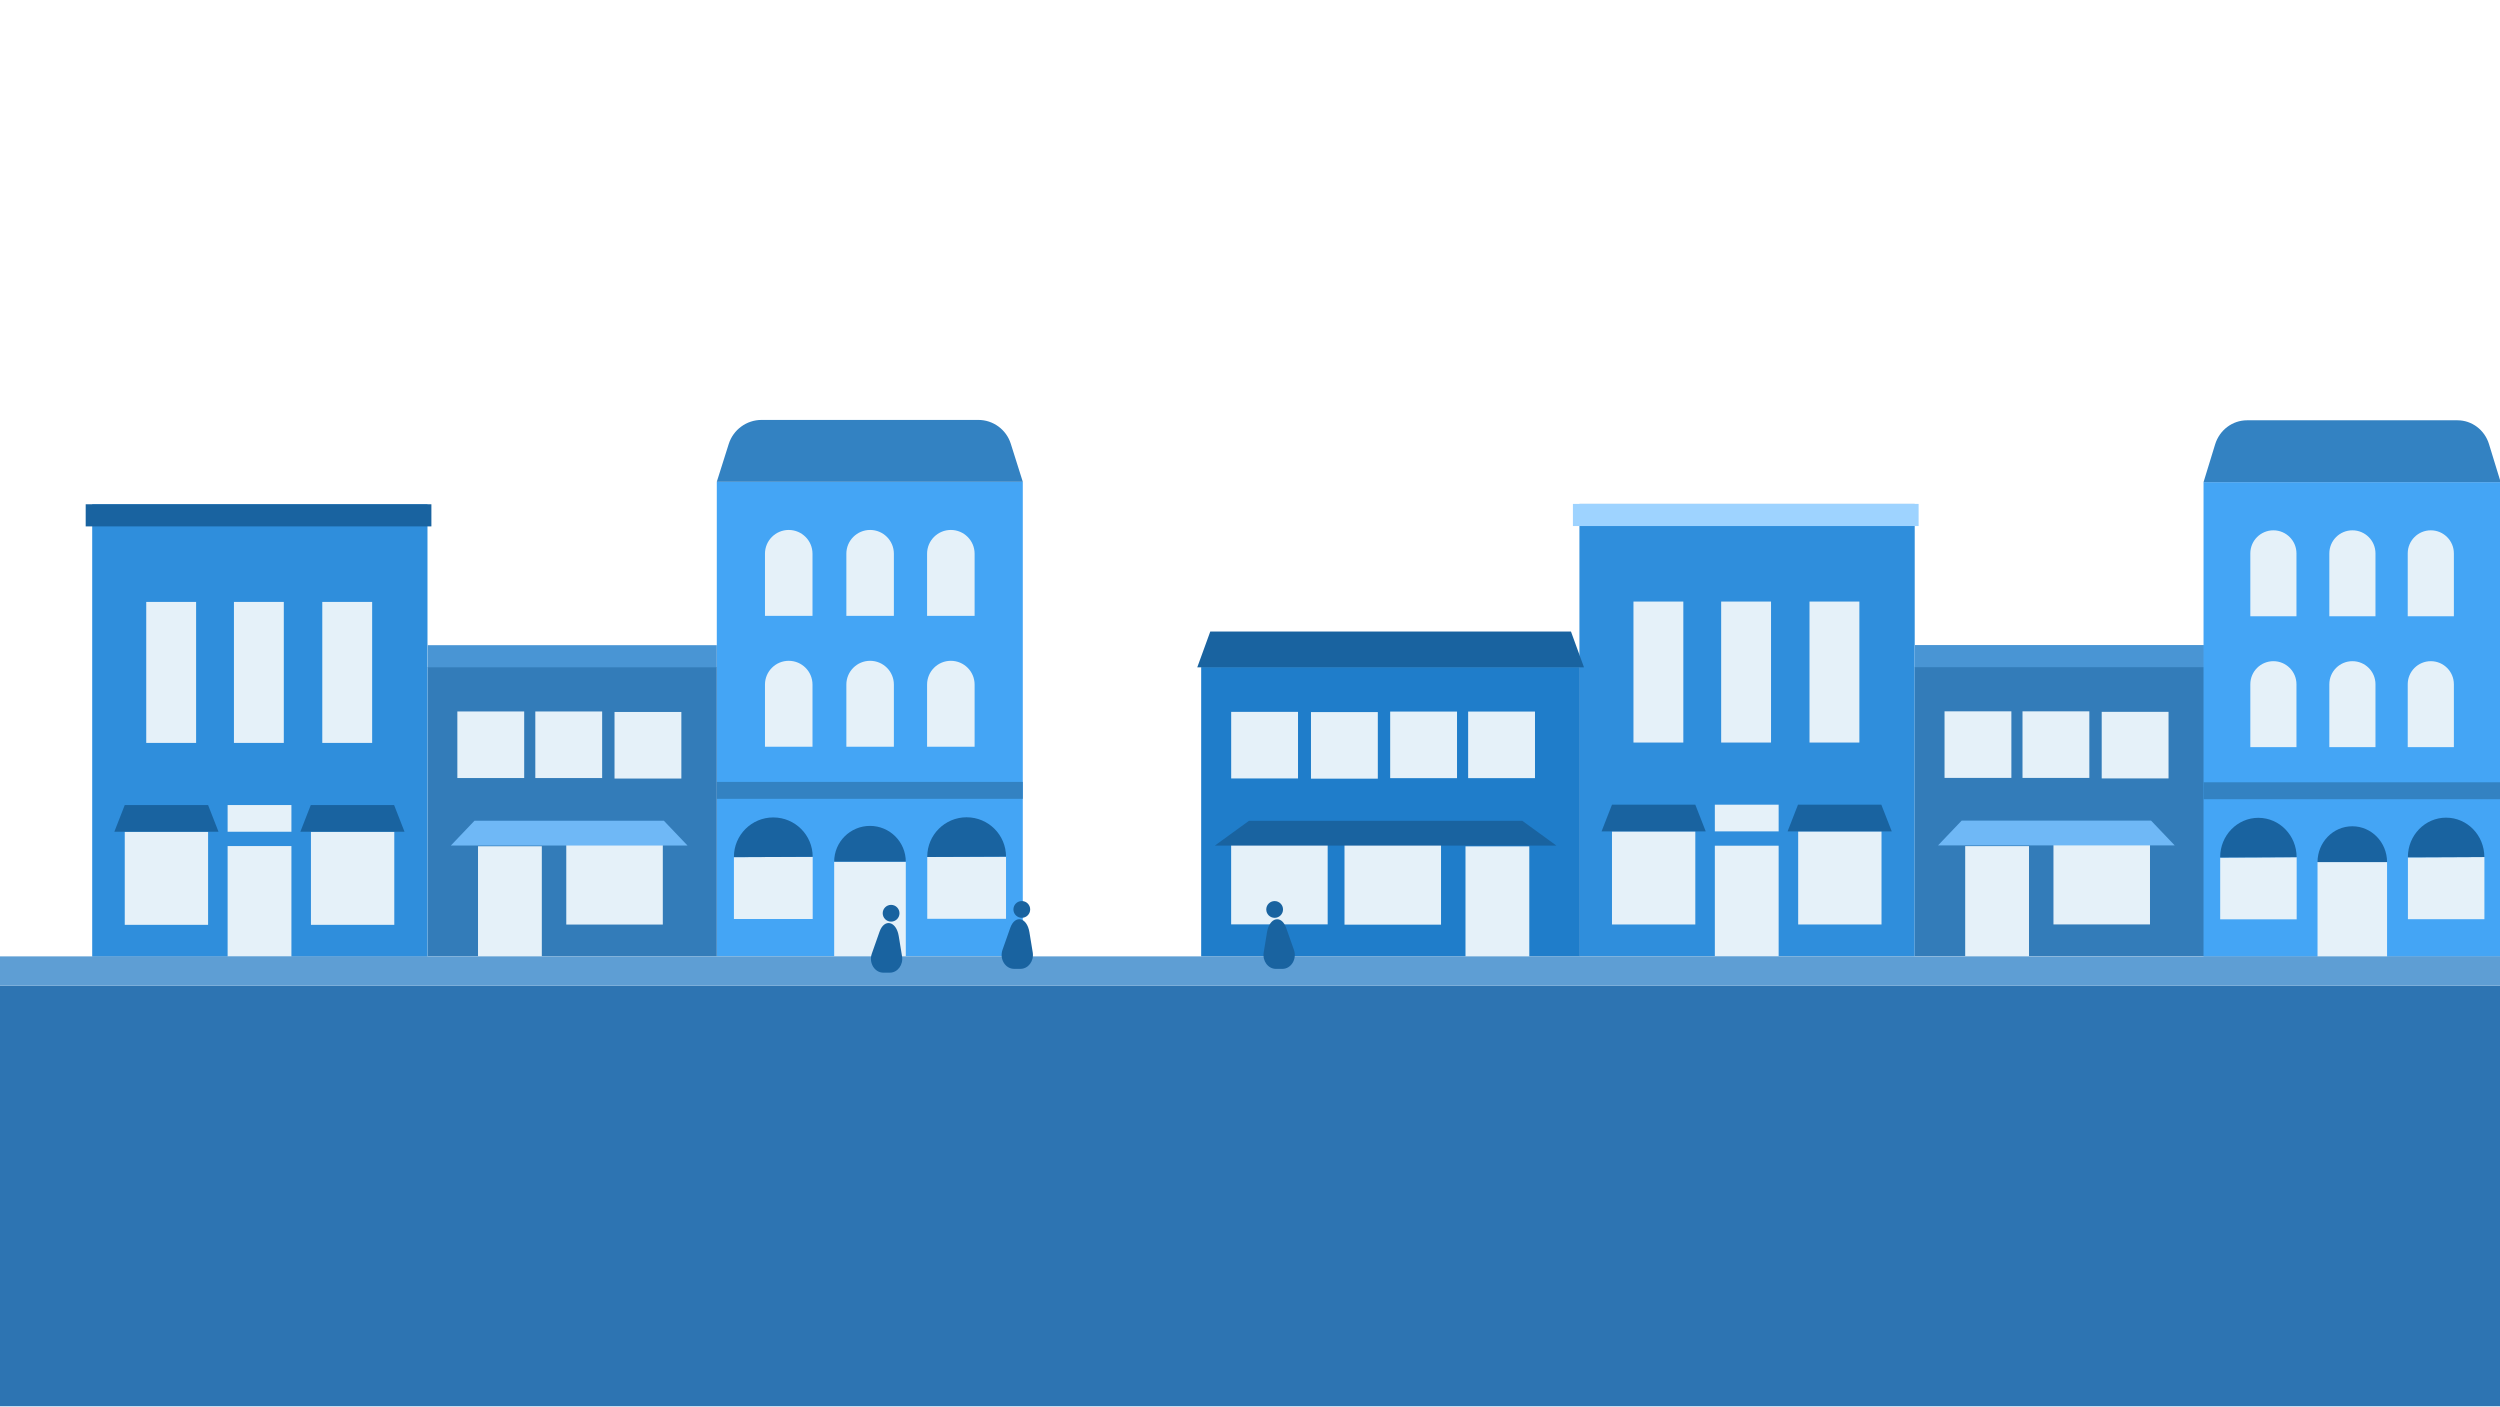
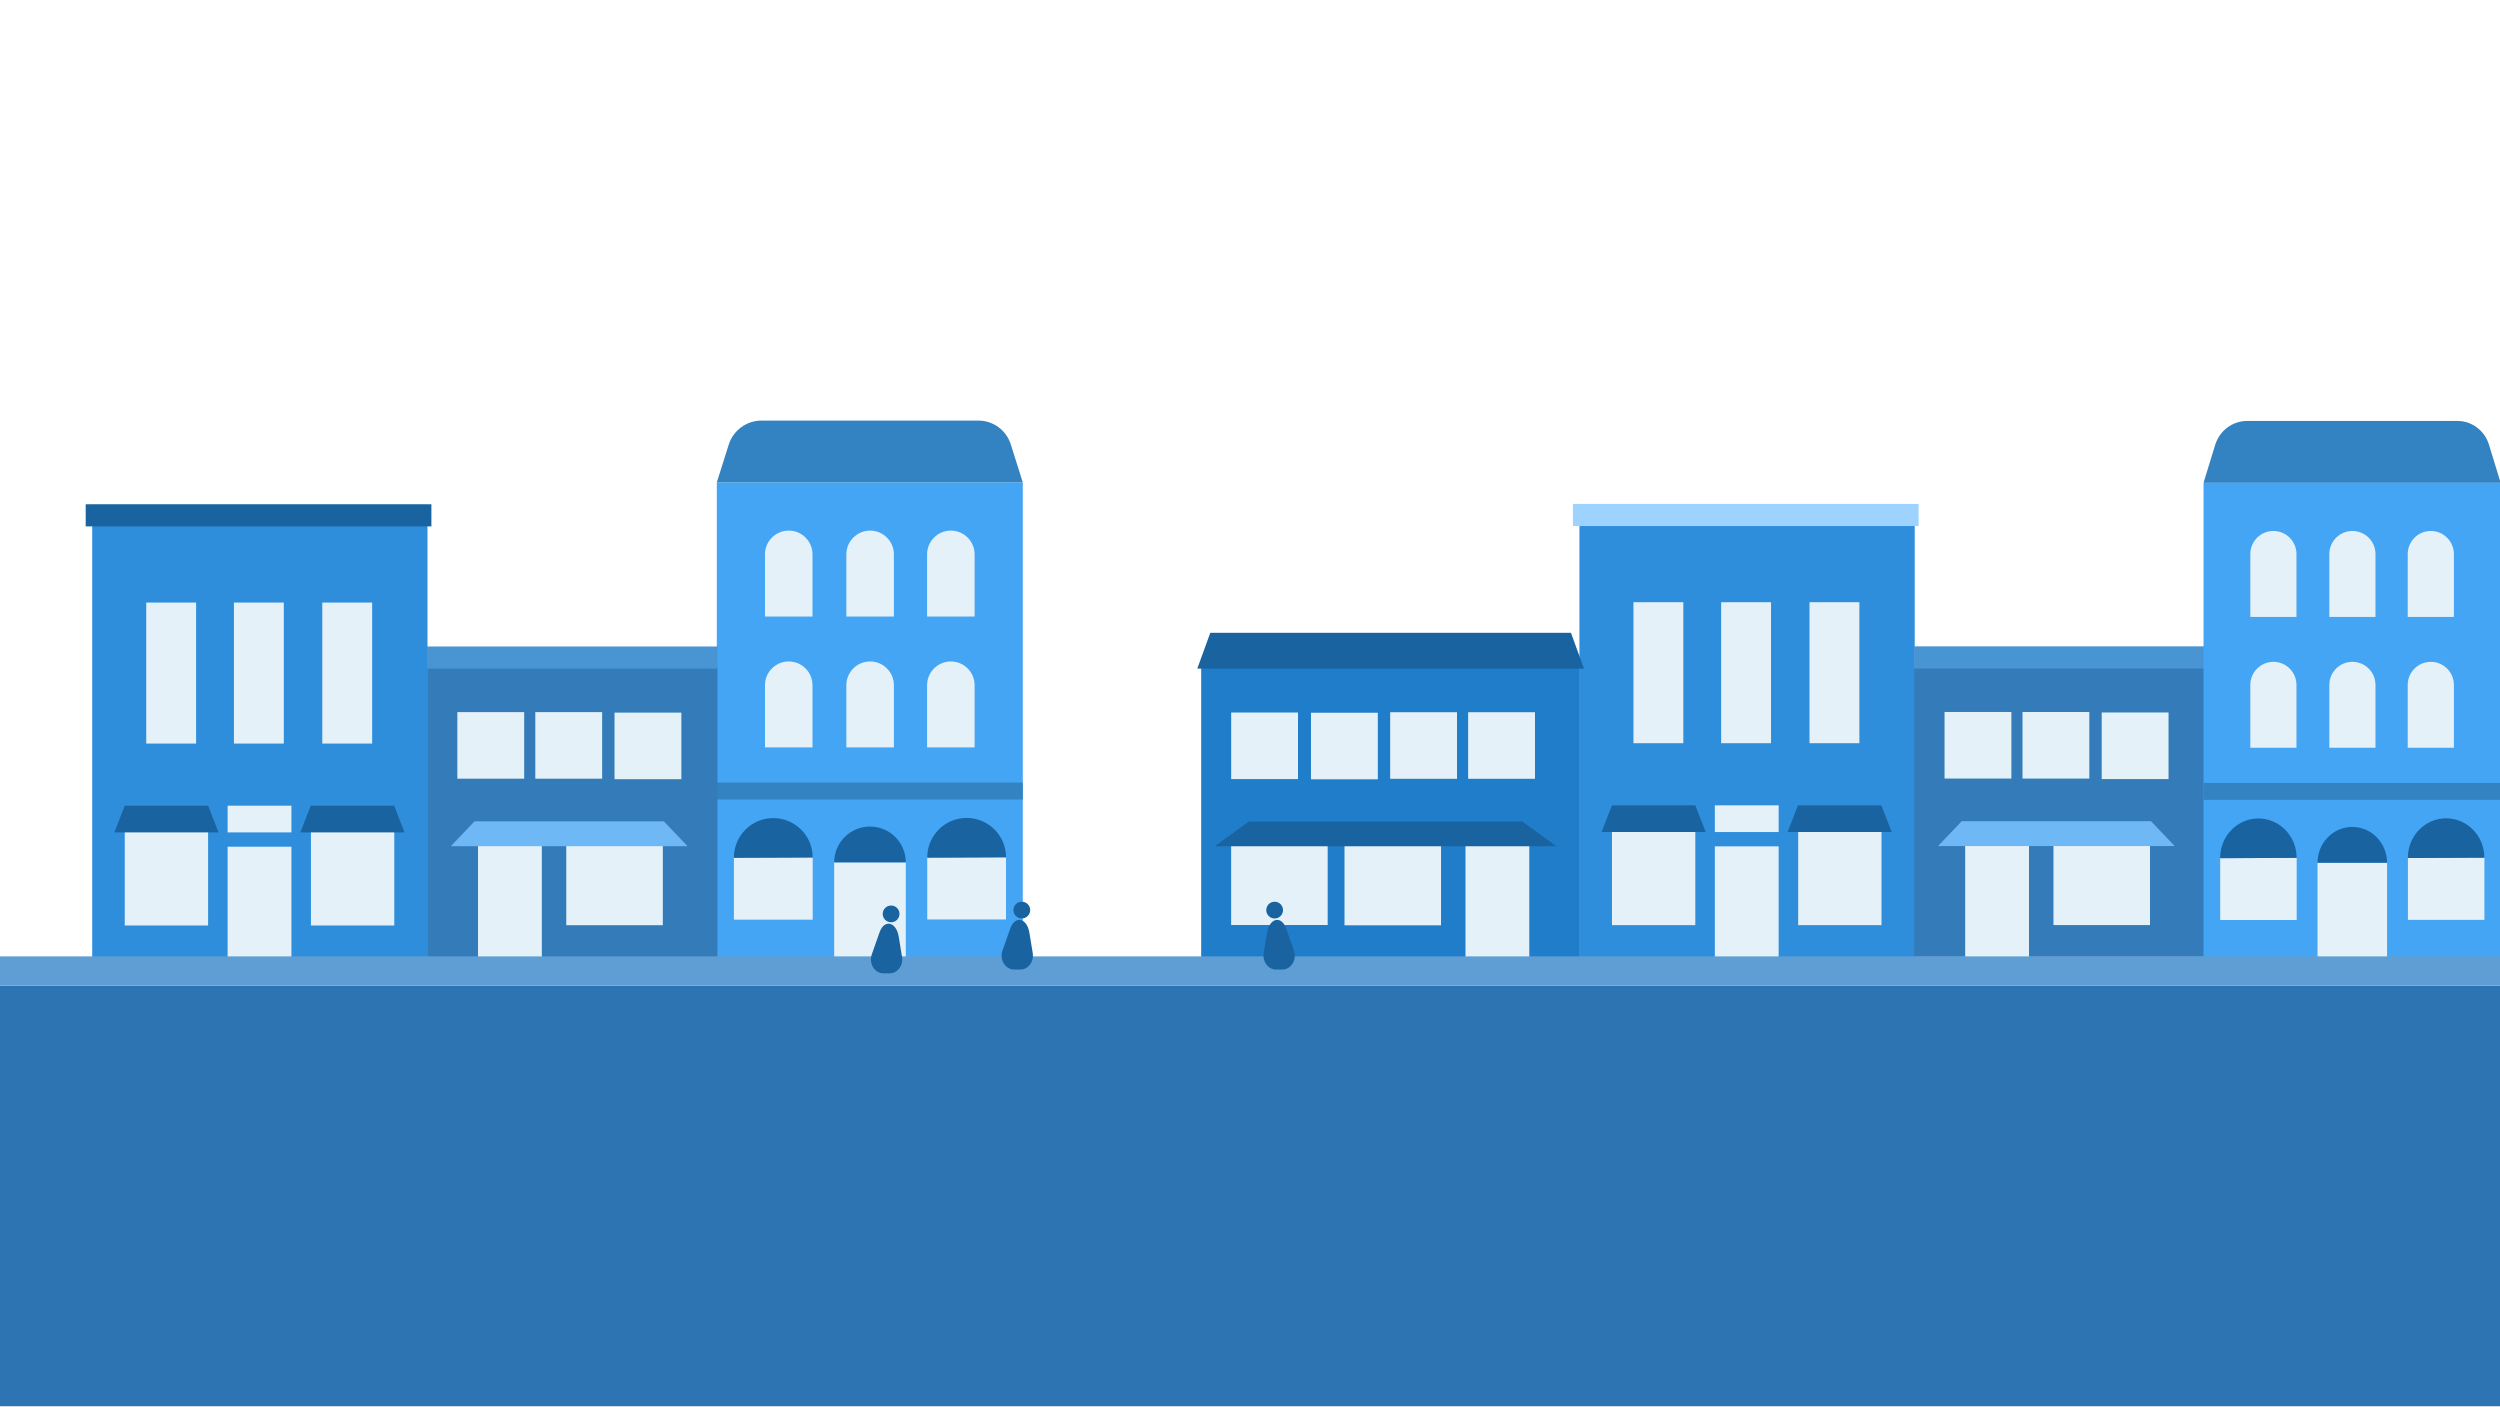
<svg xmlns="http://www.w3.org/2000/svg" viewBox="0 0 3840 2160">
  <g id="tourPages-move">
-     <rect x="2426" y="774" width="515" height="695" style="fill: #2f8edc; stroke-width: 0px;" />
-     <rect x="2509" y="924" width="76.59" height="216.56" style="fill: #e5f1f9; stroke-width: 0px;" />
-     <rect x="2643.71" y="924" width="76.59" height="216.56" style="fill: #e5f1f9; stroke-width: 0px;" />
-     <rect x="2779.41" y="924" width="76.59" height="216.56" style="fill: #e5f1f9; stroke-width: 0px;" />
-     <rect x="2476" y="1277" width="128" height="143" style="fill: #e5f1f9; stroke-width: 0px;" />
-     <rect x="2634" y="1299" width="98" height="170" style="fill: #e5f1f9; stroke-width: 0px;" />
-     <rect x="2634" y="1236" width="98" height="41" style="fill: #e5f1f9; stroke-width: 0px;" />
-     <rect x="2762" y="1277" width="128" height="143" style="fill: #e5f1f9; stroke-width: 0px;" />
-     <polygon points="2620 1277 2460 1277 2476 1236 2604 1236 2620 1277" style="fill: #1963a0; stroke-width: 0px;" />
-     <polygon points="2905.73 1277 2745.73 1277 2761.73 1236 2889.73 1236 2905.73 1277" style="fill: #1963a0; stroke-width: 0px;" />
-     <rect x="1845" y="1024.63" width="581.51" height="444.47" style="fill: #1f7dca; stroke-width: 0px;" />
-     <rect x="1891.03" y="1286.89" width="148.27" height="132.94" style="fill: #e5f1f9; stroke-width: 0px;" />
-     <rect x="2251" y="1300" width="98" height="170" style="fill: #e5f1f9; stroke-width: 0px;" />
-     <rect x="2065.15" y="1287.34" width="148.27" height="132.94" style="fill: #e5f1f9; stroke-width: 0px;" />
-     <polygon points="2390.71 1298.88 1865.92 1298.88 1918.4 1260.76 2338.23 1260.76 2390.71 1298.88" style="fill: #1963a0; stroke-width: 0px;" />
-     <rect x="1891.09" y="1093.43" width="102.66" height="102.26" style="fill: #e5f1f9; stroke-width: 0px;" />
-     <rect x="2013.66" y="1093.76" width="102.66" height="102.26" style="fill: #e5f1f9; stroke-width: 0px;" />
-     <rect x="2135.32" y="1092.98" width="102.66" height="102.26" style="fill: #e5f1f9; stroke-width: 0px;" />
-     <rect x="2255.08" y="1092.96" width="102.66" height="102.26" style="fill: #e5f1f9; stroke-width: 0px;" />
+     <rect x="2426" y="775" width="515" height="695" style="fill: #2f8edc; stroke-width: 0px;" />
+     <rect x="2509" y="925" width="76.59" height="216.56" style="fill: #e5f1f9; stroke-width: 0px;" />
+     <rect x="2643.71" y="925" width="76.59" height="216.56" style="fill: #e5f1f9; stroke-width: 0px;" />
+     <rect x="2779.41" y="925" width="76.59" height="216.56" style="fill: #e5f1f9; stroke-width: 0px;" />
+     <rect x="2476" y="1274" width="128" height="147" style="fill: #e5f1f9; stroke-width: 0px;" />
+     <rect x="2634" y="1300" width="98" height="170" style="fill: #e5f1f9; stroke-width: 0px;" />
+     <rect x="2634" y="1237" width="98" height="41" style="fill: #e5f1f9; stroke-width: 0px;" />
+     <rect x="2762" y="1274" width="128" height="147" style="fill: #e5f1f9; stroke-width: 0px;" />
+     <polygon points="2620 1278 2460 1278 2476 1237 2604 1237 2620 1278" style="fill: #1963a0; stroke-width: 0px;" />
+     <polygon points="2905.73 1278 2745.73 1278 2761.73 1237 2889.73 1237 2905.73 1278" style="fill: #1963a0; stroke-width: 0px;" />
+     <rect x="1845" y="1025.63" width="581.51" height="444.47" style="fill: #1f7dca; stroke-width: 0px;" />
+     <rect x="1891.03" y="1287.89" width="148.27" height="132.94" style="fill: #e5f1f9; stroke-width: 0px;" />
+     <rect x="2251" y="1295" width="98" height="176" style="fill: #e5f1f9; stroke-width: 0px;" />
+     <rect x="2065.15" y="1288.34" width="148.27" height="132.94" style="fill: #e5f1f9; stroke-width: 0px;" />
+     <polygon points="2390.71 1299.88 1865.92 1299.88 1918.4 1261.76 2338.23 1261.76 2390.71 1299.88" style="fill: #1963a0; stroke-width: 0px;" />
+     <rect x="1891.09" y="1094.43" width="102.66" height="102.26" style="fill: #e5f1f9; stroke-width: 0px;" />
+     <rect x="2013.66" y="1094.76" width="102.66" height="102.26" style="fill: #e5f1f9; stroke-width: 0px;" />
+     <rect x="2135.32" y="1093.98" width="102.66" height="102.26" style="fill: #e5f1f9; stroke-width: 0px;" />
+     <rect x="2255.08" y="1093.96" width="102.66" height="102.26" style="fill: #e5f1f9; stroke-width: 0px;" />
    <rect x="2416" y="774" width="531" height="34" style="fill: #9ed3ff; stroke-width: 0px;" />
-     <rect x="1101" y="740" width="470" height="729" style="fill: #44a5f5; stroke-width: 0px;" />
-     <path d="M1211.5,1015h0c20.14,0,36.5,16.36,36.5,36.5v95.5h-73v-95.5c0-20.14,16.36-36.5,36.5-36.5Z" style="fill: #e5f1f9; stroke-width: 0px;" />
-     <path d="M1281.3,1469.57h110v-146h-110v146Z" style="fill: #e5f1f9; stroke-width: 0px;" />
-     <path d="M1336.3,1268.57h0c-30.38,0-55,24.62-55,55h110c0-30.38-24.62-55-55-55Z" style="fill: #1963a0; stroke-width: 0px;" />
-     <path d="M1227,1316.16c-6.65.03-12.85.05-18.64.08-2.13,0-4.18.02-6.19.03l-3.69.02c-2.15,0-4.25.02-6.28.03-2.93.01-5.72.02-8.39.03l-5.46.02c-1.76,0-3.44.01-5.08.02l-6.65.03-4.16.02c-.76,0-1.51,0-2.24,0h-3.38s-8.01.05-8.01.05h-2.38c-1.45.02-2.8.02-4.03.03h-3.4c-.55.02-1.09.02-1.59.02l-3.75.02c-.39,0-.75,0-1.09,0h-.62c-.35,0-.68,0-.98,0-.43,0-.81,0-1.15,0h-.65c-.2,0-.37,0-.52,0h-.57s-.28,0-.28,0c-.05,0-.09,0-.13,0h-.16s-.21,0-.21,0h-.02s0,0,0,0v95h121v-95.5l-14.2.06c-2.41.01-4.79.02-7.1.03Z" style="fill: #e5f1f9; stroke-width: 0px;" />
-     <path d="M1187.8,1255.57h0c-33.41,0-60.5,27.09-60.5,60.5v.5h0s.01,0,.02,0h.21s.1,0,.16,0h.13c.08,0,.17,0,.28,0,.16,0,.35,0,.57,0h.52c.19,0,.42,0,.65,0h1.15s.98,0,.98,0c.2,0,.4,0,.62,0h1.09s3.75-.02,3.75-.02h1.59c1.04-.01,2.17-.02,3.4-.02l4.03-.02c.77,0,1.55,0,2.38,0,2.39,0,5.05-.02,8.01-.03,1.08,0,2.22,0,3.38-.01h2.24c1.34-.01,2.72-.02,4.16-.03,2.1,0,4.32-.02,6.65-.03l5.08-.02c1.75,0,3.58-.01,5.46-.02l8.39-.03,6.28-.03c1.21,0,2.44-.01,3.69-.02l6.19-.03,18.64-.08,7.1-.03c4.54-.02,9.26-.04,14.2-.06h0c0-33.41-27.09-60.5-60.5-60.5Z" style="fill: #1963a0; stroke-width: 0px;" />
-     <path d="M1523.96,1315.92c-6.65.03-12.85.05-18.64.08-2.13,0-4.18.02-6.19.03l-3.69.02c-2.15,0-4.25.02-6.28.03-2.93.01-5.72.02-8.39.03l-5.46.02c-1.76,0-3.44.01-5.08.02l-6.65.03-4.16.02c-.76,0-1.51,0-2.24,0h-3.38s-8.01.05-8.01.05h-2.38c-1.45.02-2.8.02-4.03.03h-3.4c-.55.02-1.09.02-1.59.02l-3.75.02c-.39,0-.75,0-1.09,0h-.62c-.35,0-.68,0-.98,0-.43,0-.81,0-1.15,0h-.65c-.2,0-.37,0-.52,0h-.57s-.28,0-.28,0c-.05,0-.09,0-.13,0h-.16s-.21,0-.21,0h-.02s0,0,0,0v95h121v-95.5l-14.2.06c-2.41.01-4.79.02-7.1.03Z" style="fill: #e5f1f9; stroke-width: 0px;" />
-     <path d="M1484.76,1255.33h0c-33.41,0-60.5,27.09-60.5,60.5v.5h0s.01,0,.02,0h.21s.1,0,.16,0h.13c.08,0,.17,0,.28,0,.16,0,.35,0,.57,0h.52c.19,0,.42,0,.65,0h1.15s.98,0,.98,0c.2,0,.4,0,.62,0h1.09s3.75-.02,3.75-.02h1.59c1.04-.01,2.17-.02,3.4-.02l4.03-.02c.77,0,1.55,0,2.38,0,2.39,0,5.05-.02,8.01-.03,1.08,0,2.22,0,3.38-.01h2.24c1.34-.01,2.72-.02,4.16-.03,2.1,0,4.32-.02,6.65-.03l5.08-.02c1.75,0,3.58-.01,5.46-.02l8.39-.03,6.28-.03c1.21,0,2.44-.01,3.69-.02l6.19-.03,18.64-.08,7.1-.03c4.54-.02,9.26-.04,14.2-.06h0c0-33.41-27.09-60.5-60.5-60.5Z" style="fill: #1963a0; stroke-width: 0px;" />
-     <path d="M1336.5,1015h0c20.14,0,36.5,16.36,36.5,36.5v95.5h-73v-95.5c0-20.14,16.36-36.5,36.5-36.5Z" style="fill: #e5f1f9; stroke-width: 0px;" />
-     <path d="M1460.5,1015h0c20.14,0,36.5,16.36,36.5,36.5v95.5h-73v-95.5c0-20.14,16.36-36.5,36.5-36.5Z" style="fill: #e5f1f9; stroke-width: 0px;" />
-     <rect x="1101" y="1201" width="470" height="26" style="fill: #3382c2; stroke-width: 0px;" />
-     <path d="M1211.5,814h0c20.14,0,36.5,16.36,36.5,36.5v95.5h-73v-95.5c0-20.14,16.36-36.5,36.5-36.5Z" style="fill: #e5f1f9; stroke-width: 0px;" />
-     <path d="M1336.5,814h0c20.14,0,36.5,16.36,36.5,36.5v95.5h-73v-95.5c0-20.14,16.36-36.5,36.5-36.5Z" style="fill: #e5f1f9; stroke-width: 0px;" />
-     <path d="M1460.5,814h0c20.14,0,36.5,16.36,36.5,36.5v95.5h-73v-95.5c0-20.14,16.36-36.5,36.5-36.5Z" style="fill: #e5f1f9; stroke-width: 0px;" />
-     <path d="M1502.69,645h-332.87c-23.11,0-43.55,14.98-50.51,37.02l-18.31,57.98h470l-18.46-58.47c-6.87-21.75-27.04-36.53-49.85-36.53Z" style="fill: #3382c2; stroke-width: 0px;" />
-     <rect x="656.72" y="1024.47" width="444.28" height="444.47" transform="translate(1757.72 2493.41) rotate(180)" style="fill: #337cb9; stroke-width: 0px;" />
-     <rect x="734.22" y="1299.84" width="98" height="170" transform="translate(1566.45 2769.67) rotate(180)" style="fill: #e5f1f9; stroke-width: 0px;" />
-     <rect x="869.8" y="1287.18" width="148.27" height="132.94" transform="translate(1887.87 2707.3) rotate(180)" style="fill: #e5f1f9; stroke-width: 0px;" />
-     <polygon points="692.52 1298.72 1056 1298.72 1019.65 1260.6 728.86 1260.6 692.52 1298.72" style="fill: #6fb8f6; stroke-width: 0px;" />
-     <rect x="943.91" y="1093.59" width="102.66" height="102.26" transform="translate(1990.47 2289.44) rotate(180)" style="fill: #e5f1f9; stroke-width: 0px;" />
-     <rect x="822.24" y="1092.82" width="102.66" height="102.26" transform="translate(1747.14 2287.9) rotate(180)" style="fill: #e5f1f9; stroke-width: 0px;" />
-     <rect x="702.49" y="1092.8" width="102.66" height="102.26" transform="translate(1507.64 2287.86) rotate(180)" style="fill: #e5f1f9; stroke-width: 0px;" />
-     <polygon points="2413 970 1859 970 1839 1025 2433 1025 2413 970" style="fill: #1963a0; stroke-width: 0px;" />
-     <rect x="657" y="991" width="444" height="34" style="fill: #4995d4; stroke-width: 0px;" />
-     <rect x="141.62" y="774.55" width="515" height="695" style="fill: #2f8edc; stroke-width: 0px;" />
-     <rect x="224.62" y="924.55" width="76.59" height="216.56" style="fill: #e5f1f9; stroke-width: 0px;" />
-     <rect x="359.33" y="924.55" width="76.59" height="216.56" style="fill: #e5f1f9; stroke-width: 0px;" />
-     <rect x="495.03" y="924.55" width="76.59" height="216.56" style="fill: #e5f1f9; stroke-width: 0px;" />
-     <rect x="191.62" y="1277.55" width="128" height="143" style="fill: #e5f1f9; stroke-width: 0px;" />
-     <rect x="349.62" y="1299.55" width="98" height="170" style="fill: #e5f1f9; stroke-width: 0px;" />
-     <rect x="349.62" y="1236.55" width="98" height="41" style="fill: #e5f1f9; stroke-width: 0px;" />
-     <rect x="477.62" y="1277.55" width="128" height="143" style="fill: #e5f1f9; stroke-width: 0px;" />
-     <polygon points="335.62 1277.55 175.62 1277.55 191.62 1236.55 319.62 1236.55 335.62 1277.55" style="fill: #1963a0; stroke-width: 0px;" />
-     <polygon points="621.35 1277.55 461.35 1277.55 477.35 1236.55 605.35 1236.55 621.35 1277.55" style="fill: #1963a0; stroke-width: 0px;" />
+     <rect x="1101" y="741" width="470" height="729" style="fill: #44a5f5; stroke-width: 0px;" />
+     <path d="M1211.5,1016h0c20.14,0,36.5,16.36,36.5,36.5v95.5h-73v-95.5c0-20.14,16.36-36.5,36.5-36.5Z" style="fill: #e5f1f9; stroke-width: 0px;" />
+     <path d="M1281.3,1470.57h110v-146h-110v146Z" style="fill: #e5f1f9; stroke-width: 0px;" />
+     <path d="M1336.3,1269.57h0c-30.38,0-55,24.62-55,55h110c0-30.38-24.62-55-55-55Z" style="fill: #1963a0; stroke-width: 0px;" />
+     <path d="M1227,1317.16c-6.65.03-12.85.05-18.64.08-2.13,0-4.18.02-6.19.03l-3.69.02c-2.15,0-4.25.02-6.28.03-2.93.01-5.72.02-8.39.03l-5.46.02c-1.76,0-3.44.01-5.08.02l-6.65.03-4.16.02c-.76,0-1.51,0-2.24,0h-3.38s-8.01.05-8.01.05h-2.38c-1.45.02-2.8.02-4.03.03h-3.4c-.55.02-1.09.02-1.59.02l-3.75.02c-.39,0-.75,0-1.09,0h-.62c-.35,0-.68,0-.98,0-.43,0-.81,0-1.15,0h-.65c-.2,0-.37,0-.52,0h-.57s-.28,0-.28,0c-.05,0-.09,0-.13,0h-.16s-.21,0-.21,0h-.02s0,0,0,0v95h121v-95.5l-14.2.06c-2.41.01-4.79.02-7.1.03Z" style="fill: #e5f1f9; stroke-width: 0px;" />
+     <path d="M1187.8,1256.57h0c-33.41,0-60.5,27.09-60.5,60.5v.5h0s.01,0,.02,0h.21s.1,0,.16,0h.13c.08,0,.17,0,.28,0,.16,0,.35,0,.57,0h.52c.19,0,.42,0,.65,0h1.15s.98,0,.98,0c.2,0,.4,0,.62,0h1.09s3.75-.02,3.75-.02h1.59c1.04-.01,2.17-.02,3.4-.02l4.03-.02c.77,0,1.55,0,2.38,0,2.39,0,5.05-.02,8.01-.03,1.08,0,2.22,0,3.38-.01h2.24c1.34-.01,2.72-.02,4.16-.03,2.1,0,4.32-.02,6.65-.03l5.08-.02c1.75,0,3.58-.01,5.46-.02l8.39-.03,6.28-.03c1.21,0,2.44-.01,3.69-.02l6.19-.03,18.64-.08,7.1-.03c4.54-.02,9.26-.04,14.2-.06h0c0-33.41-27.09-60.5-60.5-60.5Z" style="fill: #1963a0; stroke-width: 0px;" />
+     <path d="M1523.96,1316.92c-6.65.03-12.85.05-18.64.08-2.13,0-4.18.02-6.19.03l-3.69.02c-2.15,0-4.25.02-6.28.03-2.93.01-5.72.02-8.39.03l-5.46.02c-1.76,0-3.44.01-5.08.02l-6.65.03-4.16.02c-.76,0-1.51,0-2.24,0h-3.38s-8.01.05-8.01.05h-2.38c-1.45.02-2.8.02-4.03.03h-3.4c-.55.02-1.09.02-1.59.02l-3.75.02c-.39,0-.75,0-1.09,0h-.62c-.35,0-.68,0-.98,0-.43,0-.81,0-1.15,0h-.65c-.2,0-.37,0-.52,0h-.57s-.28,0-.28,0c-.05,0-.09,0-.13,0h-.16s-.21,0-.21,0h-.02s0,0,0,0v95h121v-95.5l-14.2.06c-2.41.01-4.79.02-7.1.03Z" style="fill: #e5f1f9; stroke-width: 0px;" />
+     <path d="M1484.76,1256.33h0c-33.41,0-60.5,27.09-60.5,60.5v.5h0s.01,0,.02,0h.21s.1,0,.16,0h.13c.08,0,.17,0,.28,0,.16,0,.35,0,.57,0h.52c.19,0,.42,0,.65,0h1.15s.98,0,.98,0c.2,0,.4,0,.62,0h1.09s3.75-.02,3.75-.02h1.59c1.04-.01,2.17-.02,3.4-.02l4.03-.02c.77,0,1.55,0,2.38,0,2.39,0,5.05-.02,8.01-.03,1.08,0,2.22,0,3.38-.01h2.24c1.34-.01,2.72-.02,4.16-.03,2.1,0,4.32-.02,6.65-.03l5.08-.02c1.75,0,3.58-.01,5.46-.02l8.39-.03,6.28-.03c1.21,0,2.44-.01,3.69-.02l6.19-.03,18.64-.08,7.1-.03c4.54-.02,9.26-.04,14.2-.06h0c0-33.41-27.09-60.5-60.5-60.5Z" style="fill: #1963a0; stroke-width: 0px;" />
+     <path d="M1336.5,1016h0c20.14,0,36.5,16.36,36.5,36.5v95.5h-73v-95.5c0-20.14,16.36-36.5,36.5-36.5Z" style="fill: #e5f1f9; stroke-width: 0px;" />
+     <path d="M1460.5,1016h0c20.14,0,36.5,16.36,36.5,36.5v95.5h-73v-95.5c0-20.14,16.36-36.5,36.5-36.5Z" style="fill: #e5f1f9; stroke-width: 0px;" />
+     <rect x="1101" y="1202" width="470" height="26" style="fill: #3382c2; stroke-width: 0px;" />
+     <path d="M1211.5,815h0c20.14,0,36.5,16.36,36.5,36.5v95.5h-73v-95.5c0-20.14,16.36-36.5,36.5-36.5Z" style="fill: #e5f1f9; stroke-width: 0px;" />
+     <path d="M1336.5,815h0c20.14,0,36.5,16.36,36.5,36.5v95.5h-73v-95.5c0-20.14,16.36-36.5,36.5-36.5Z" style="fill: #e5f1f9; stroke-width: 0px;" />
+     <path d="M1460.5,815h0c20.14,0,36.5,16.36,36.5,36.5v95.5h-73v-95.5c0-20.14,16.36-36.5,36.5-36.5Z" style="fill: #e5f1f9; stroke-width: 0px;" />
+     <path d="M1502.69,646h-332.87c-23.11,0-43.55,14.98-50.51,37.02l-18.31,57.98h470l-18.46-58.47c-6.87-21.75-27.04-36.53-49.85-36.53Z" style="fill: #3382c2; stroke-width: 0px;" />
+     <rect x="656" y="1025.47" width="446" height="444.47" transform="translate(1758 2495.41) rotate(180)" style="fill: #337cb9; stroke-width: 0px;" />
+     <rect x="734.22" y="1296" width="98" height="174.84" transform="translate(1566.45 2766.84) rotate(180)" style="fill: #e5f1f9; stroke-width: 0px;" />
+     <rect x="869.8" y="1288.18" width="148.27" height="132.94" transform="translate(1887.87 2709.3) rotate(180)" style="fill: #e5f1f9; stroke-width: 0px;" />
+     <polygon points="692.52 1299.72 1056 1299.72 1019.65 1261.6 728.86 1261.6 692.52 1299.72" style="fill: #6fb8f6; stroke-width: 0px;" />
+     <rect x="943.91" y="1094.59" width="102.66" height="102.26" transform="translate(1990.47 2291.44) rotate(180)" style="fill: #e5f1f9; stroke-width: 0px;" />
+     <rect x="822.24" y="1093.82" width="102.66" height="102.26" transform="translate(1747.14 2289.9) rotate(180)" style="fill: #e5f1f9; stroke-width: 0px;" />
+     <rect x="702.49" y="1093.8" width="102.66" height="102.26" transform="translate(1507.64 2289.86) rotate(180)" style="fill: #e5f1f9; stroke-width: 0px;" />
+     <polygon points="2413 972 1859 972 1839 1027 2433 1027 2413 972" style="fill: #1963a0; stroke-width: 0px;" />
+     <rect x="656" y="993" width="446" height="34" style="fill: #4995d4; stroke-width: 0px;" />
+     <rect x="141.62" y="775.55" width="515" height="695" style="fill: #2f8edc; stroke-width: 0px;" />
+     <rect x="224.62" y="925.55" width="76.59" height="216.56" style="fill: #e5f1f9; stroke-width: 0px;" />
+     <rect x="359.33" y="925.55" width="76.59" height="216.56" style="fill: #e5f1f9; stroke-width: 0px;" />
+     <rect x="495.03" y="925.55" width="76.59" height="216.56" style="fill: #e5f1f9; stroke-width: 0px;" />
+     <rect x="191.62" y="1270" width="128" height="151.55" style="fill: #e5f1f9; stroke-width: 0px;" />
+     <rect x="349.62" y="1300.55" width="98" height="170" style="fill: #e5f1f9; stroke-width: 0px;" />
+     <rect x="349.62" y="1237.55" width="98" height="41" style="fill: #e5f1f9; stroke-width: 0px;" />
+     <rect x="477.62" y="1270" width="128" height="151.55" style="fill: #e5f1f9; stroke-width: 0px;" />
+     <polygon points="335.62 1278.55 175.62 1278.55 191.62 1237.55 319.62 1237.55 335.62 1278.55" style="fill: #1963a0; stroke-width: 0px;" />
+     <polygon points="621.35 1278.55 461.35 1278.55 477.35 1237.55 605.35 1237.55 621.35 1278.55" style="fill: #1963a0; stroke-width: 0px;" />
    <rect x="131.62" y="774.55" width="531" height="34" style="fill: #1963a0; stroke-width: 0px;" />
-     <rect x="2941.04" y="1024.26" width="444.28" height="444.47" transform="translate(6326.36 2493) rotate(180)" style="fill: #337cb9; stroke-width: 0px;" />
-     <rect x="3018.55" y="1299.63" width="98" height="170" transform="translate(6135.09 2769.27) rotate(180)" style="fill: #e5f1f9; stroke-width: 0px;" />
-     <rect x="3154.12" y="1286.98" width="148.27" height="132.94" transform="translate(6456.51 2706.89) rotate(180)" style="fill: #e5f1f9; stroke-width: 0px;" />
-     <polygon points="2976.84 1298.51 3340.32 1298.51 3303.97 1260.4 3013.19 1260.4 2976.84 1298.51" style="fill: #6fb8f6; stroke-width: 0px;" />
-     <rect x="3228.23" y="1093.39" width="102.66" height="102.26" transform="translate(6559.11 2289.04) rotate(180)" style="fill: #e5f1f9; stroke-width: 0px;" />
-     <rect x="3106.56" y="1092.62" width="102.66" height="102.26" transform="translate(6315.79 2287.5) rotate(180)" style="fill: #e5f1f9; stroke-width: 0px;" />
-     <rect x="2986.81" y="1092.6" width="102.66" height="102.26" transform="translate(6076.28 2287.46) rotate(180)" style="fill: #e5f1f9; stroke-width: 0px;" />
-     <rect x="2941.32" y="990.8" width="444" height="34" style="fill: #4995d4; stroke-width: 0px;" />
-     <rect x="3384.63" y="740.57" width="456.37" height="729" style="fill: #44a5f5; stroke-width: 0px;" />
-     <path d="M3491.93,1015.57h0c19.56,0,35.44,15.88,35.44,35.44v96.56h-70.88v-96.56c0-19.56,15.88-35.44,35.44-35.44Z" style="fill: #e5f1f9; stroke-width: 0px;" />
-     <path d="M3559.71,1470.15h106.81v-146h-106.81v146Z" style="fill: #e5f1f9; stroke-width: 0px;" />
-     <path d="M3613.11,1269.15h0c-29.49,0-53.4,24.62-53.4,55h106.81c0-30.38-23.91-55-53.4-55Z" style="fill: #1963a0; stroke-width: 0px;" />
-     <path d="M3506.98,1316.73c-6.45.03-12.48.05-18.1.08-2.06,0-4.06.02-6.01.03l-3.58.02c-2.09,0-4.13.02-6.09.03-2.85.01-5.55.02-8.15.03l-5.3.02c-1.71,0-3.34.01-4.93.02l-6.45.03-4.04.02c-.74,0-1.46,0-2.17,0h-3.28s-7.77.05-7.77.05h-2.31c-1.4.02-2.71.02-3.92.03h-3.3c-.54.02-1.06.02-1.55.02-1.41,0-2.61.01-3.64.02-.38,0-.73,0-1.06,0h-.6c-.34,0-.66,0-.95,0-.42,0-.79,0-1.12,0h-.63c-.19,0-.36,0-.51,0h-.55s-.27,0-.27,0c-.04,0-.08,0-.12,0h-.15s-.2,0-.2,0h-.02s0,0,0,0v95h117.49v-95.5l-13.79.06c-2.34.01-4.65.02-6.89.03Z" style="fill: #e5f1f9; stroke-width: 0px;" />
-     <path d="M3468.92,1256.15h0c-32.44,0-58.75,27.09-58.75,60.5v.5h0s0,0,.02,0h.2s.09,0,.15,0h.12c.08,0,.17,0,.27,0,.15,0,.34,0,.55,0h.51c.19,0,.4,0,.63,0h1.12s.95,0,.95,0c.19,0,.39,0,.6,0h1.06s3.64-.02,3.64-.02h1.55c1.01-.01,2.1-.02,3.3-.02l3.92-.02c.74,0,1.51,0,2.31,0,2.32,0,4.9-.02,7.77-.03,1.05,0,2.15,0,3.28-.01h2.17c1.3-.01,2.64-.02,4.04-.03,2.04,0,4.2-.02,6.45-.03l4.93-.02c1.7,0,3.48-.01,5.3-.02l8.15-.03,6.09-.03c1.17,0,2.37-.01,3.58-.02l6.01-.03,18.1-.08,6.89-.03c4.41-.02,8.99-.04,13.79-.06h0c0-33.41-26.3-60.5-58.75-60.5Z" style="fill: #1963a0; stroke-width: 0px;" />
-     <path d="M3795.33,1316.49c-6.45.03-12.48.05-18.1.08-2.06,0-4.06.02-6.01.03l-3.58.02c-2.09,0-4.13.02-6.09.03-2.85.01-5.55.02-8.15.03l-5.3.02c-1.71,0-3.34.01-4.93.02l-6.45.03-4.04.02c-.74,0-1.46,0-2.17,0h-3.28s-7.77.05-7.77.05h-2.31c-1.4.02-2.71.02-3.92.03h-3.3c-.54.02-1.06.02-1.55.02-1.41,0-2.61.01-3.64.02-.38,0-.73,0-1.06,0h-.6c-.34,0-.66,0-.95,0-.42,0-.79,0-1.12,0h-.63c-.19,0-.36,0-.51,0h-.55s-.27,0-.27,0c-.04,0-.08,0-.12,0h-.15s-.2,0-.2,0h-.02s0,0,0,0v95h117.49v-95.5l-13.79.06c-2.34.01-4.65.02-6.89.03Z" style="fill: #e5f1f9; stroke-width: 0px;" />
-     <path d="M3757.26,1255.9h0c-32.44,0-58.75,27.09-58.75,60.5v.5h0s0,0,.02,0h.2s.09,0,.15,0h.12c.08,0,.17,0,.27,0,.15,0,.34,0,.55,0h.51c.19,0,.4,0,.63,0h1.12s.95,0,.95,0c.19,0,.39,0,.6,0h1.06s3.64-.02,3.64-.02h1.55c1.01-.01,2.1-.02,3.3-.02l3.92-.02c.74,0,1.51,0,2.31,0,2.32,0,4.9-.02,7.77-.03,1.05,0,2.15,0,3.28-.01h2.17c1.3-.01,2.64-.02,4.04-.03,2.04,0,4.2-.02,6.45-.03l4.93-.02c1.7,0,3.48-.01,5.3-.02l8.15-.03,6.09-.03c1.17,0,2.37-.01,3.58-.02l6.01-.03,18.1-.08,6.89-.03c4.41-.02,8.99-.04,13.79-.06h0c0-33.41-26.3-60.5-58.75-60.5Z" style="fill: #1963a0; stroke-width: 0px;" />
-     <path d="M3613.3,1015.57h0c19.56,0,35.44,15.88,35.44,35.44v96.56h-70.88v-96.56c0-19.56,15.88-35.44,35.44-35.44Z" style="fill: #e5f1f9; stroke-width: 0px;" />
-     <path d="M3733.71,1015.57h0c19.56,0,35.44,15.88,35.44,35.44v96.56h-70.88v-96.56c0-19.56,15.88-35.44,35.44-35.44Z" style="fill: #e5f1f9; stroke-width: 0px;" />
-     <rect x="3384.63" y="1201.57" width="456.37" height="26" style="fill: #3382c2; stroke-width: 0px;" />
-     <path d="M3491.93,814.57h0c19.56,0,35.44,15.88,35.44,35.44v96.56h-70.88v-96.56c0-19.56,15.88-35.44,35.44-35.44Z" style="fill: #e5f1f9; stroke-width: 0px;" />
-     <path d="M3613.3,814.57h0c19.56,0,35.44,15.88,35.44,35.44v96.56h-70.88v-96.56c0-19.56,15.88-35.44,35.44-35.44Z" style="fill: #e5f1f9; stroke-width: 0px;" />
-     <path d="M3733.71,814.57h0c19.56,0,35.44,15.88,35.44,35.44v96.56h-70.88v-96.56c0-19.56,15.88-35.44,35.44-35.44Z" style="fill: #e5f1f9; stroke-width: 0px;" />
-     <path d="M3774.67,645.57h-323.21c-22.44,0-42.29,14.98-49.04,37.02l-17.78,57.98h456.37l-17.93-58.47c-6.67-21.75-26.26-36.53-48.4-36.53Z" style="fill: #3382c2; stroke-width: 0px;" />
+     <rect x="2940" y="1025.26" width="447" height="444.47" transform="translate(6327 2495) rotate(180)" style="fill: #337cb9; stroke-width: 0px;" />
+     <rect x="3018.55" y="1294" width="98" height="176.63" transform="translate(6135.09 2764.63) rotate(180)" style="fill: #e5f1f9; stroke-width: 0px;" />
+     <rect x="3154.12" y="1287.98" width="148.27" height="132.94" transform="translate(6456.51 2708.89) rotate(180)" style="fill: #e5f1f9; stroke-width: 0px;" />
+     <polygon points="2976.84 1299.51 3340.32 1299.51 3303.97 1261.4 3013.19 1261.4 2976.84 1299.51" style="fill: #6fb8f6; stroke-width: 0px;" />
+     <rect x="3228.23" y="1094.39" width="102.66" height="102.26" transform="translate(6559.11 2291.04) rotate(180)" style="fill: #e5f1f9; stroke-width: 0px;" />
+     <rect x="3106.56" y="1093.62" width="102.66" height="102.26" transform="translate(6315.79 2289.5) rotate(180)" style="fill: #e5f1f9; stroke-width: 0px;" />
+     <rect x="2986.81" y="1093.6" width="102.66" height="102.26" transform="translate(6076.28 2289.46) rotate(180)" style="fill: #e5f1f9; stroke-width: 0px;" />
+     <rect x="2940" y="992.8" width="447" height="34" style="fill: #4995d4; stroke-width: 0px;" />
+     <rect x="3384.63" y="741.57" width="456.37" height="729" style="fill: #44a5f5; stroke-width: 0px;" />
+     <path d="M3491.93,1016.57h0c19.56,0,35.44,15.88,35.44,35.44v96.56h-70.88v-96.56c0-19.56,15.88-35.44,35.44-35.44Z" style="fill: #e5f1f9; stroke-width: 0px;" />
+     <path d="M3559.71,1471.15h106.81v-146h-106.81v146Z" style="fill: #e5f1f9; stroke-width: 0px;" />
+     <path d="M3613.11,1270.15h0c-29.49,0-53.4,24.62-53.4,55h106.81c0-30.38-23.91-55-53.4-55Z" style="fill: #1963a0; stroke-width: 0px;" />
+     <path d="M3506.98,1317.73c-6.45.03-12.48.05-18.1.08-2.06,0-4.06.02-6.01.03l-3.58.02c-2.09,0-4.13.02-6.09.03-2.85.01-5.55.02-8.15.03l-5.3.02c-1.71,0-3.34.01-4.93.02l-6.45.03-4.04.02c-.74,0-1.46,0-2.17,0h-3.28s-7.77.05-7.77.05h-2.31c-1.4.02-2.71.02-3.92.03h-3.3c-.54.02-1.06.02-1.55.02-1.41,0-2.61.01-3.64.02-.38,0-.73,0-1.06,0h-.6c-.34,0-.66,0-.95,0-.42,0-.79,0-1.12,0h-.63c-.19,0-.36,0-.51,0h-.55s-.27,0-.27,0c-.04,0-.08,0-.12,0h-.15s-.2,0-.2,0h-.02s0,0,0,0v95h117.49v-95.5l-13.79.06c-2.34.01-4.65.02-6.89.03Z" style="fill: #e5f1f9; stroke-width: 0px;" />
+     <path d="M3468.92,1257.15h0c-32.44,0-58.75,27.09-58.75,60.5v.5h0s0,0,.02,0h.2s.09,0,.15,0h.12c.08,0,.17,0,.27,0,.15,0,.34,0,.55,0h.51c.19,0,.4,0,.63,0h1.12s.95,0,.95,0c.19,0,.39,0,.6,0h1.06s3.64-.02,3.64-.02h1.55c1.01-.01,2.1-.02,3.3-.02l3.92-.02c.74,0,1.51,0,2.31,0,2.32,0,4.9-.02,7.77-.03,1.05,0,2.15,0,3.28-.01h2.17c1.3-.01,2.64-.02,4.04-.03,2.04,0,4.2-.02,6.45-.03l4.93-.02c1.7,0,3.48-.01,5.3-.02l8.15-.03,6.09-.03c1.17,0,2.37-.01,3.58-.02l6.01-.03,18.1-.08,6.89-.03c4.41-.02,8.99-.04,13.79-.06h0c0-33.41-26.3-60.5-58.75-60.5Z" style="fill: #1963a0; stroke-width: 0px;" />
+     <path d="M3795.33,1317.49c-6.45.03-12.48.05-18.1.08-2.06,0-4.06.02-6.01.03l-3.58.02c-2.09,0-4.13.02-6.09.03-2.85.01-5.55.02-8.15.03l-5.3.02c-1.71,0-3.34.01-4.93.02l-6.45.03-4.04.02c-.74,0-1.46,0-2.17,0h-3.28s-7.77.05-7.77.05h-2.31c-1.4.02-2.71.02-3.92.03h-3.3c-.54.02-1.06.02-1.55.02-1.41,0-2.61.01-3.64.02-.38,0-.73,0-1.06,0h-.6c-.34,0-.66,0-.95,0-.42,0-.79,0-1.12,0h-.63c-.19,0-.36,0-.51,0h-.55s-.27,0-.27,0c-.04,0-.08,0-.12,0h-.15s-.2,0-.2,0h-.02s0,0,0,0v95h117.49v-95.5l-13.79.06c-2.34.01-4.65.02-6.89.03Z" style="fill: #e5f1f9; stroke-width: 0px;" />
+     <path d="M3757.26,1256.9h0c-32.44,0-58.75,27.09-58.75,60.5v.5h0s0,0,.02,0h.2s.09,0,.15,0h.12c.08,0,.17,0,.27,0,.15,0,.34,0,.55,0h.51c.19,0,.4,0,.63,0h1.12s.95,0,.95,0c.19,0,.39,0,.6,0h1.06s3.64-.02,3.64-.02h1.55c1.01-.01,2.1-.02,3.3-.02l3.92-.02c.74,0,1.51,0,2.31,0,2.32,0,4.9-.02,7.77-.03,1.05,0,2.15,0,3.28-.01h2.17c1.3-.01,2.64-.02,4.04-.03,2.04,0,4.2-.02,6.45-.03l4.93-.02c1.7,0,3.48-.01,5.3-.02l8.15-.03,6.09-.03c1.17,0,2.37-.01,3.58-.02l6.01-.03,18.1-.08,6.89-.03c4.41-.02,8.99-.04,13.79-.06h0c0-33.41-26.3-60.5-58.75-60.5Z" style="fill: #1963a0; stroke-width: 0px;" />
+     <path d="M3613.3,1016.57h0c19.56,0,35.44,15.88,35.44,35.44v96.56h-70.88v-96.56c0-19.56,15.88-35.44,35.44-35.44Z" style="fill: #e5f1f9; stroke-width: 0px;" />
+     <path d="M3733.71,1016.57h0c19.56,0,35.44,15.88,35.44,35.44v96.56h-70.88v-96.56c0-19.56,15.88-35.44,35.44-35.44Z" style="fill: #e5f1f9; stroke-width: 0px;" />
+     <rect x="3384.63" y="1202.57" width="456.37" height="26" style="fill: #3382c2; stroke-width: 0px;" />
+     <path d="M3491.93,815.57h0c19.56,0,35.44,15.88,35.44,35.44v96.56h-70.88v-96.56c0-19.56,15.88-35.44,35.44-35.44Z" style="fill: #e5f1f9; stroke-width: 0px;" />
+     <path d="M3613.3,815.57h0c19.56,0,35.44,15.88,35.44,35.44v96.56h-70.88v-96.56c0-19.56,15.88-35.44,35.44-35.44Z" style="fill: #e5f1f9; stroke-width: 0px;" />
+     <path d="M3733.71,815.57h0c19.56,0,35.44,15.88,35.44,35.44v96.56h-70.88v-96.56c0-19.56,15.88-35.44,35.44-35.44Z" style="fill: #e5f1f9; stroke-width: 0px;" />
+     <path d="M3774.67,646.57h-323.21c-22.44,0-42.29,14.98-49.04,37.02l-17.78,57.98h456.37l-17.93-58.47c-6.67-21.75-26.26-36.53-48.4-36.53Z" style="fill: #3382c2; stroke-width: 0px;" />
    <rect y="1514" width="3841" height="646" style="fill: #2d74b2; stroke-width: 0px;" />
    <rect x="-1" y="1469" width="3841" height="45" style="fill: #5e9ed4; stroke-width: 0px;" />
  </g>
  <g id="tourPages-fade-1">
    <g>
-       <circle cx="1368.72" cy="1402.75" r="12.88" style="fill: #1963a0; stroke-width: 0px;" />
-       <path d="M1380.43,1437.68l5.11,31.17c2.15,13.1-6.85,25.17-18.76,25.17h-9.95c-13.45,0-22.67-15.15-17.75-29.14l4.86-13.79,7.04-19.99c7.24-20.58,25.68-16.46,29.45,6.58Z" style="fill: #1963a0; stroke-width: 0px;" />
+       <circle cx="1368.72" cy="1403.75" r="12.88" style="fill: #1963a0; stroke-width: 0px;" />
+       <path d="M1380.43,1438.68l5.11,31.17c2.15,13.1-6.85,25.17-18.76,25.17h-9.95c-13.45,0-22.67-15.15-17.75-29.14l4.86-13.79,7.04-19.99c7.24-20.58,25.68-16.46,29.45,6.58Z" style="fill: #1963a0; stroke-width: 0px;" />
    </g>
    <g>
-       <circle cx="1569.48" cy="1396.88" r="12.88" style="fill: #1963a0; stroke-width: 0px;" />
-       <path d="M1581.18,1431.81l5.11,31.17c2.15,13.1-6.85,25.17-18.76,25.17h-9.95c-13.45,0-22.67-15.15-17.75-29.14l4.86-13.79,7.04-19.99c7.24-20.58,25.68-16.46,29.45,6.58Z" style="fill: #1963a0; stroke-width: 0px;" />
+       <circle cx="1569.48" cy="1397.88" r="12.88" style="fill: #1963a0; stroke-width: 0px;" />
+       <path d="M1581.18,1432.81l5.11,31.17c2.15,13.1-6.85,25.17-18.76,25.17h-9.95c-13.45,0-22.67-15.15-17.75-29.14l4.86-13.79,7.04-19.99c7.24-20.58,25.68-16.46,29.45,6.58Z" style="fill: #1963a0; stroke-width: 0px;" />
    </g>
    <g>
-       <circle cx="1957.85" cy="1396.92" r="12.88" style="fill: #1963a0; stroke-width: 0px;" />
-       <path d="M1946.14,1431.85l-5.11,31.17c-2.15,13.1,6.85,25.17,18.76,25.17h9.95c13.45,0,22.67-15.15,17.75-29.14l-4.86-13.79-7.04-19.99c-7.24-20.58-25.68-16.46-29.45,6.58Z" style="fill: #1963a0; stroke-width: 0px;" />
+       <circle cx="1957.85" cy="1397.92" r="12.88" style="fill: #1963a0; stroke-width: 0px;" />
+       <path d="M1946.14,1432.85l-5.11,31.17c-2.15,13.1,6.85,25.17,18.76,25.17h9.95c13.45,0,22.67-15.15,17.75-29.14l-4.86-13.79-7.04-19.99c-7.24-20.58-25.68-16.46-29.45,6.58Z" style="fill: #1963a0; stroke-width: 0px;" />
    </g>
  </g>
</svg>
